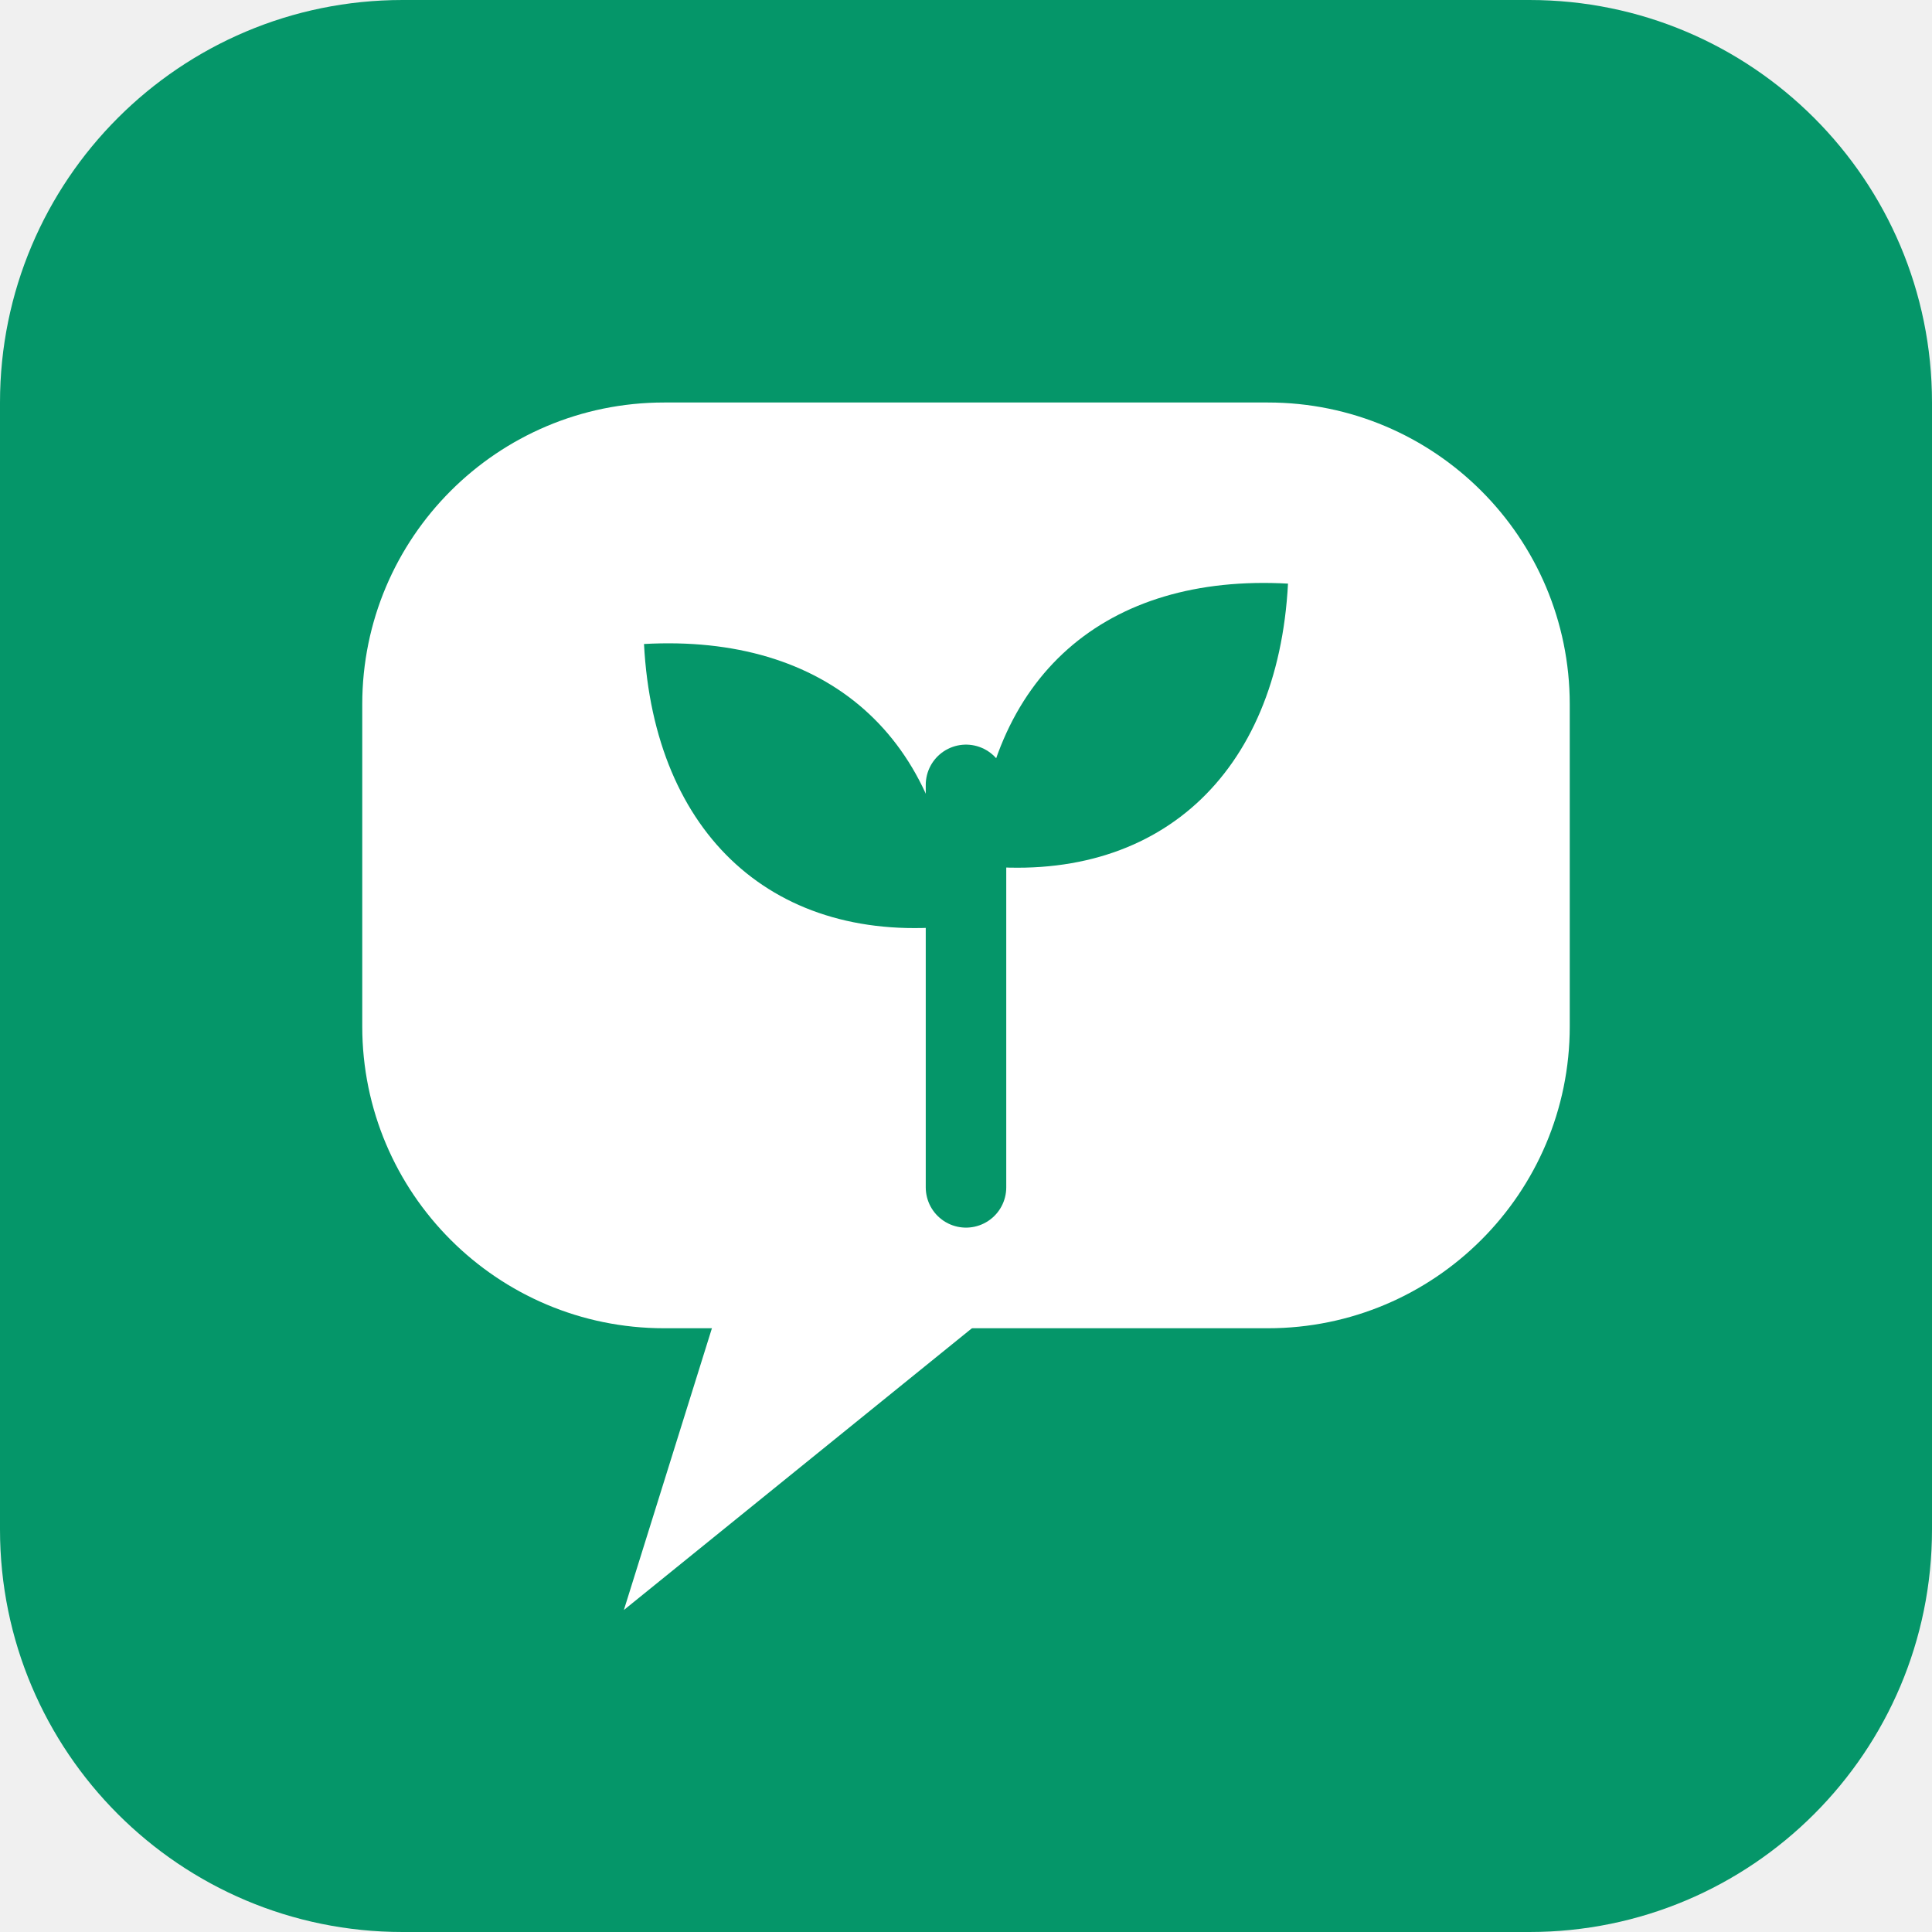
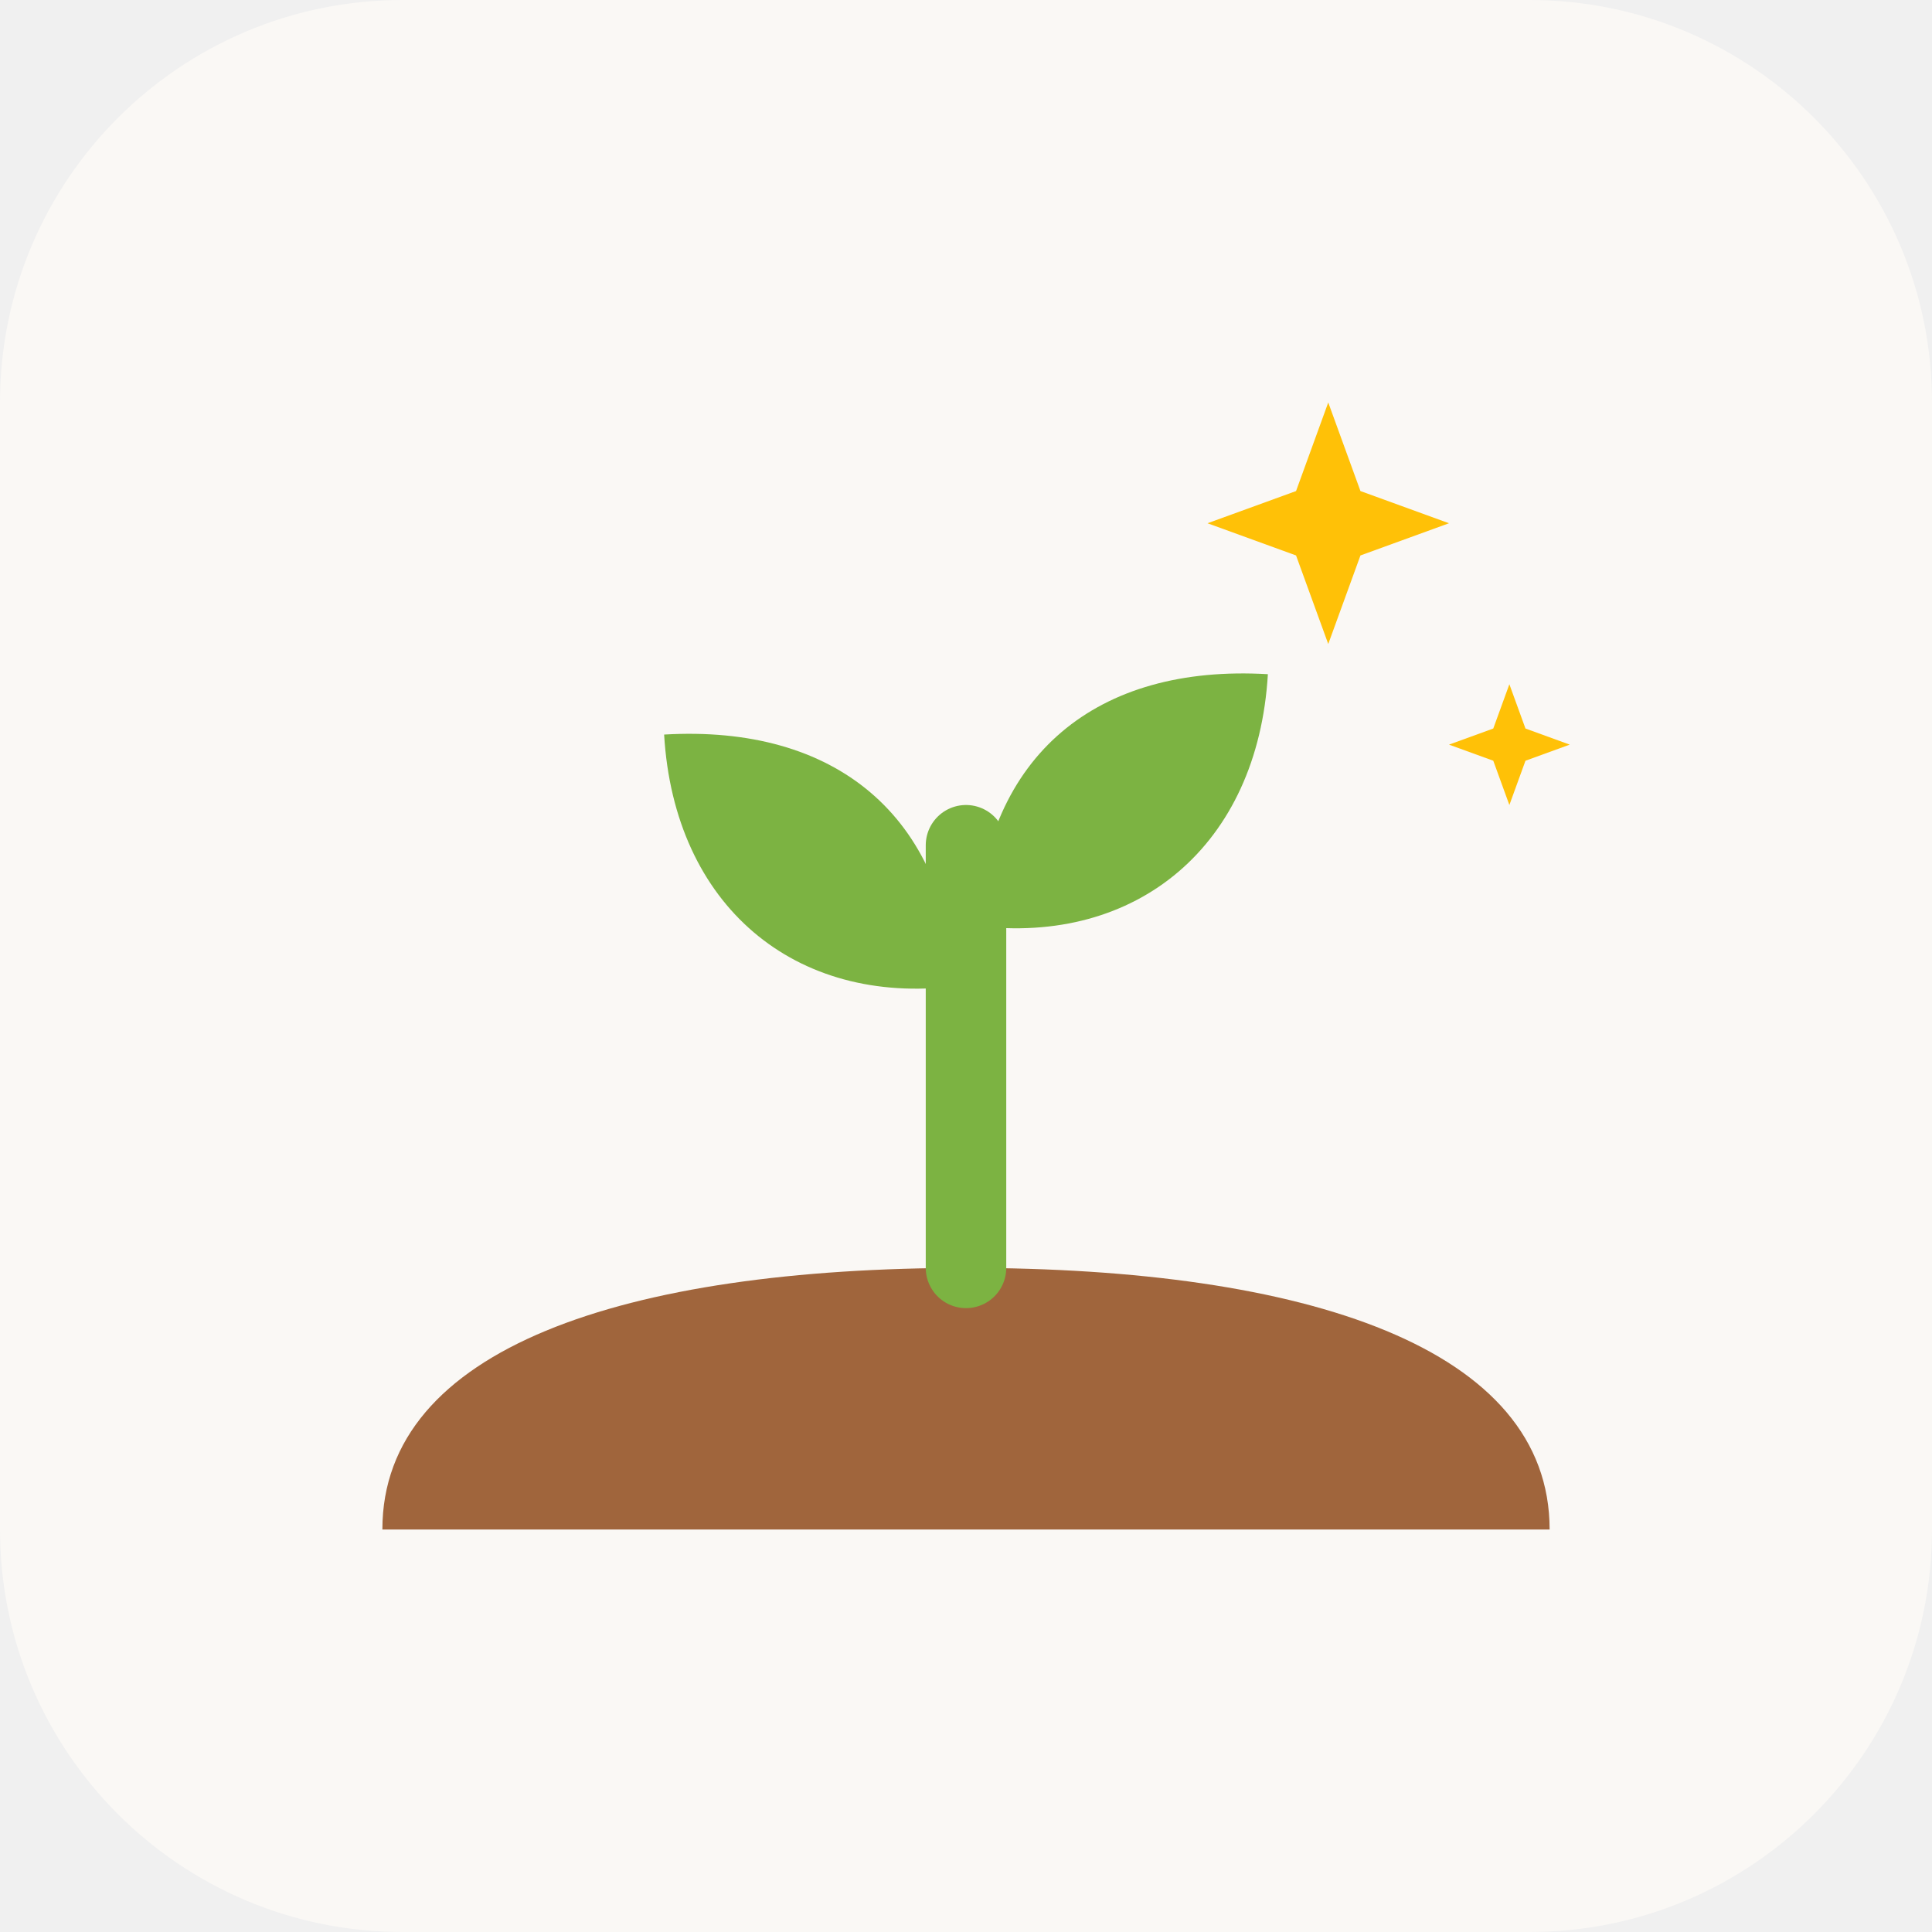
<svg xmlns="http://www.w3.org/2000/svg" viewBox="0 0 192 192">
-   <rect width="192" height="192" rx="40" fill="#059669" />
-   <rect x="36" y="40" width="120" height="92" rx="30" fill="#ffffff" />
-   <path d="M72 128 L62 160 L104 126 Z" fill="#ffffff" />
-   <path d="M96 118 L96 78" fill="none" stroke="#059669" stroke-width="8" stroke-linecap="round" />
-   <path d="M95 92 C77 94 65 83 64 64 C82 63 94 73 95 92 Z" fill="#059669" />
-   <path d="M97 86 C115 88 127 77 128 58 C110 57 98 67 97 86 Z" fill="#059669" />
+   <rect width="192" height="192" rx="40" fill="#FAF8F5" />
+   <path d="M38,152 C38,134 62,126 96,126 C130,126 154,134 154,152 Z" fill="#A0653C" />
+   <path d="M96,126 L96,84" fill="none" stroke="#7CB342" stroke-width="8" stroke-linecap="round" />
+   <path d="M95,98 C79,100 67,90 66,73 C83,72 94,81 95,98 Z" fill="#7CB342" />
+   <path d="M97,92 C113,94 125,84 126,67 C109,66 98,75 97,92 Z" fill="#7CB342" />
+   <path d="M132,40 L135.2,48.8 L144,52 L135.2,55.2 L132,64 L128.8,55.2 L120,52 L128.8,48.8 Z" fill="#FFC107" />
+   <path d="M150,68 L151.6,72.4 L156,74 L151.6,75.6 L150,80 L148.4,75.6 L144,74 L148.4,72.4 Z" fill="#FFC107" />
</svg>
